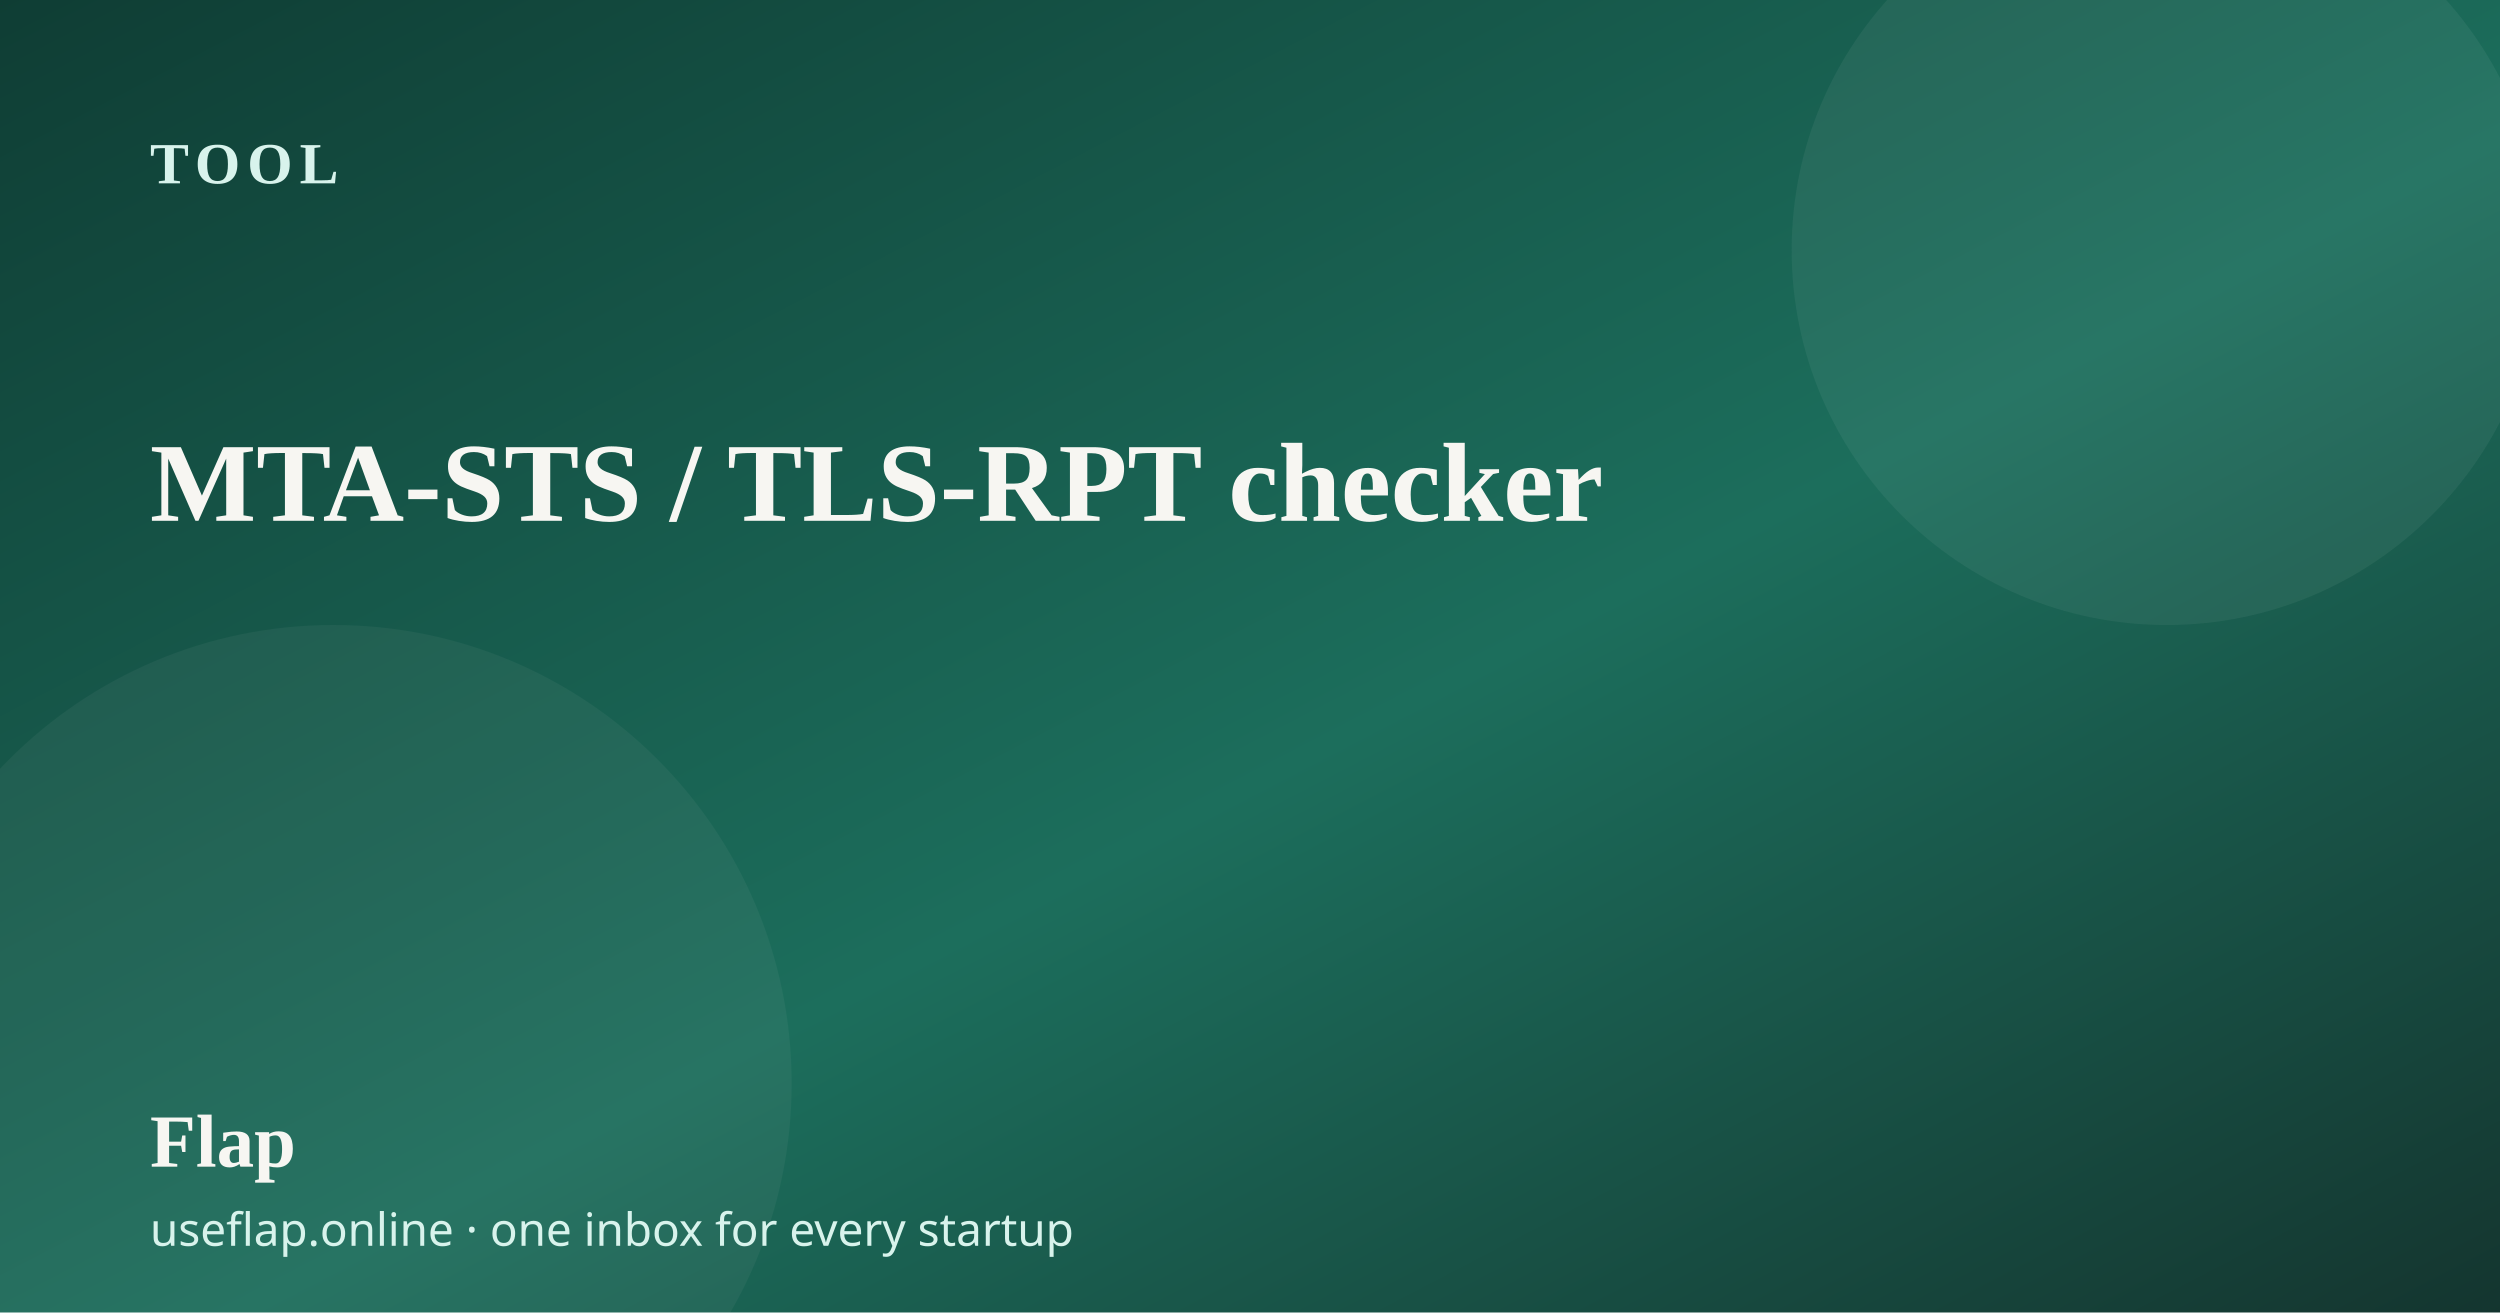
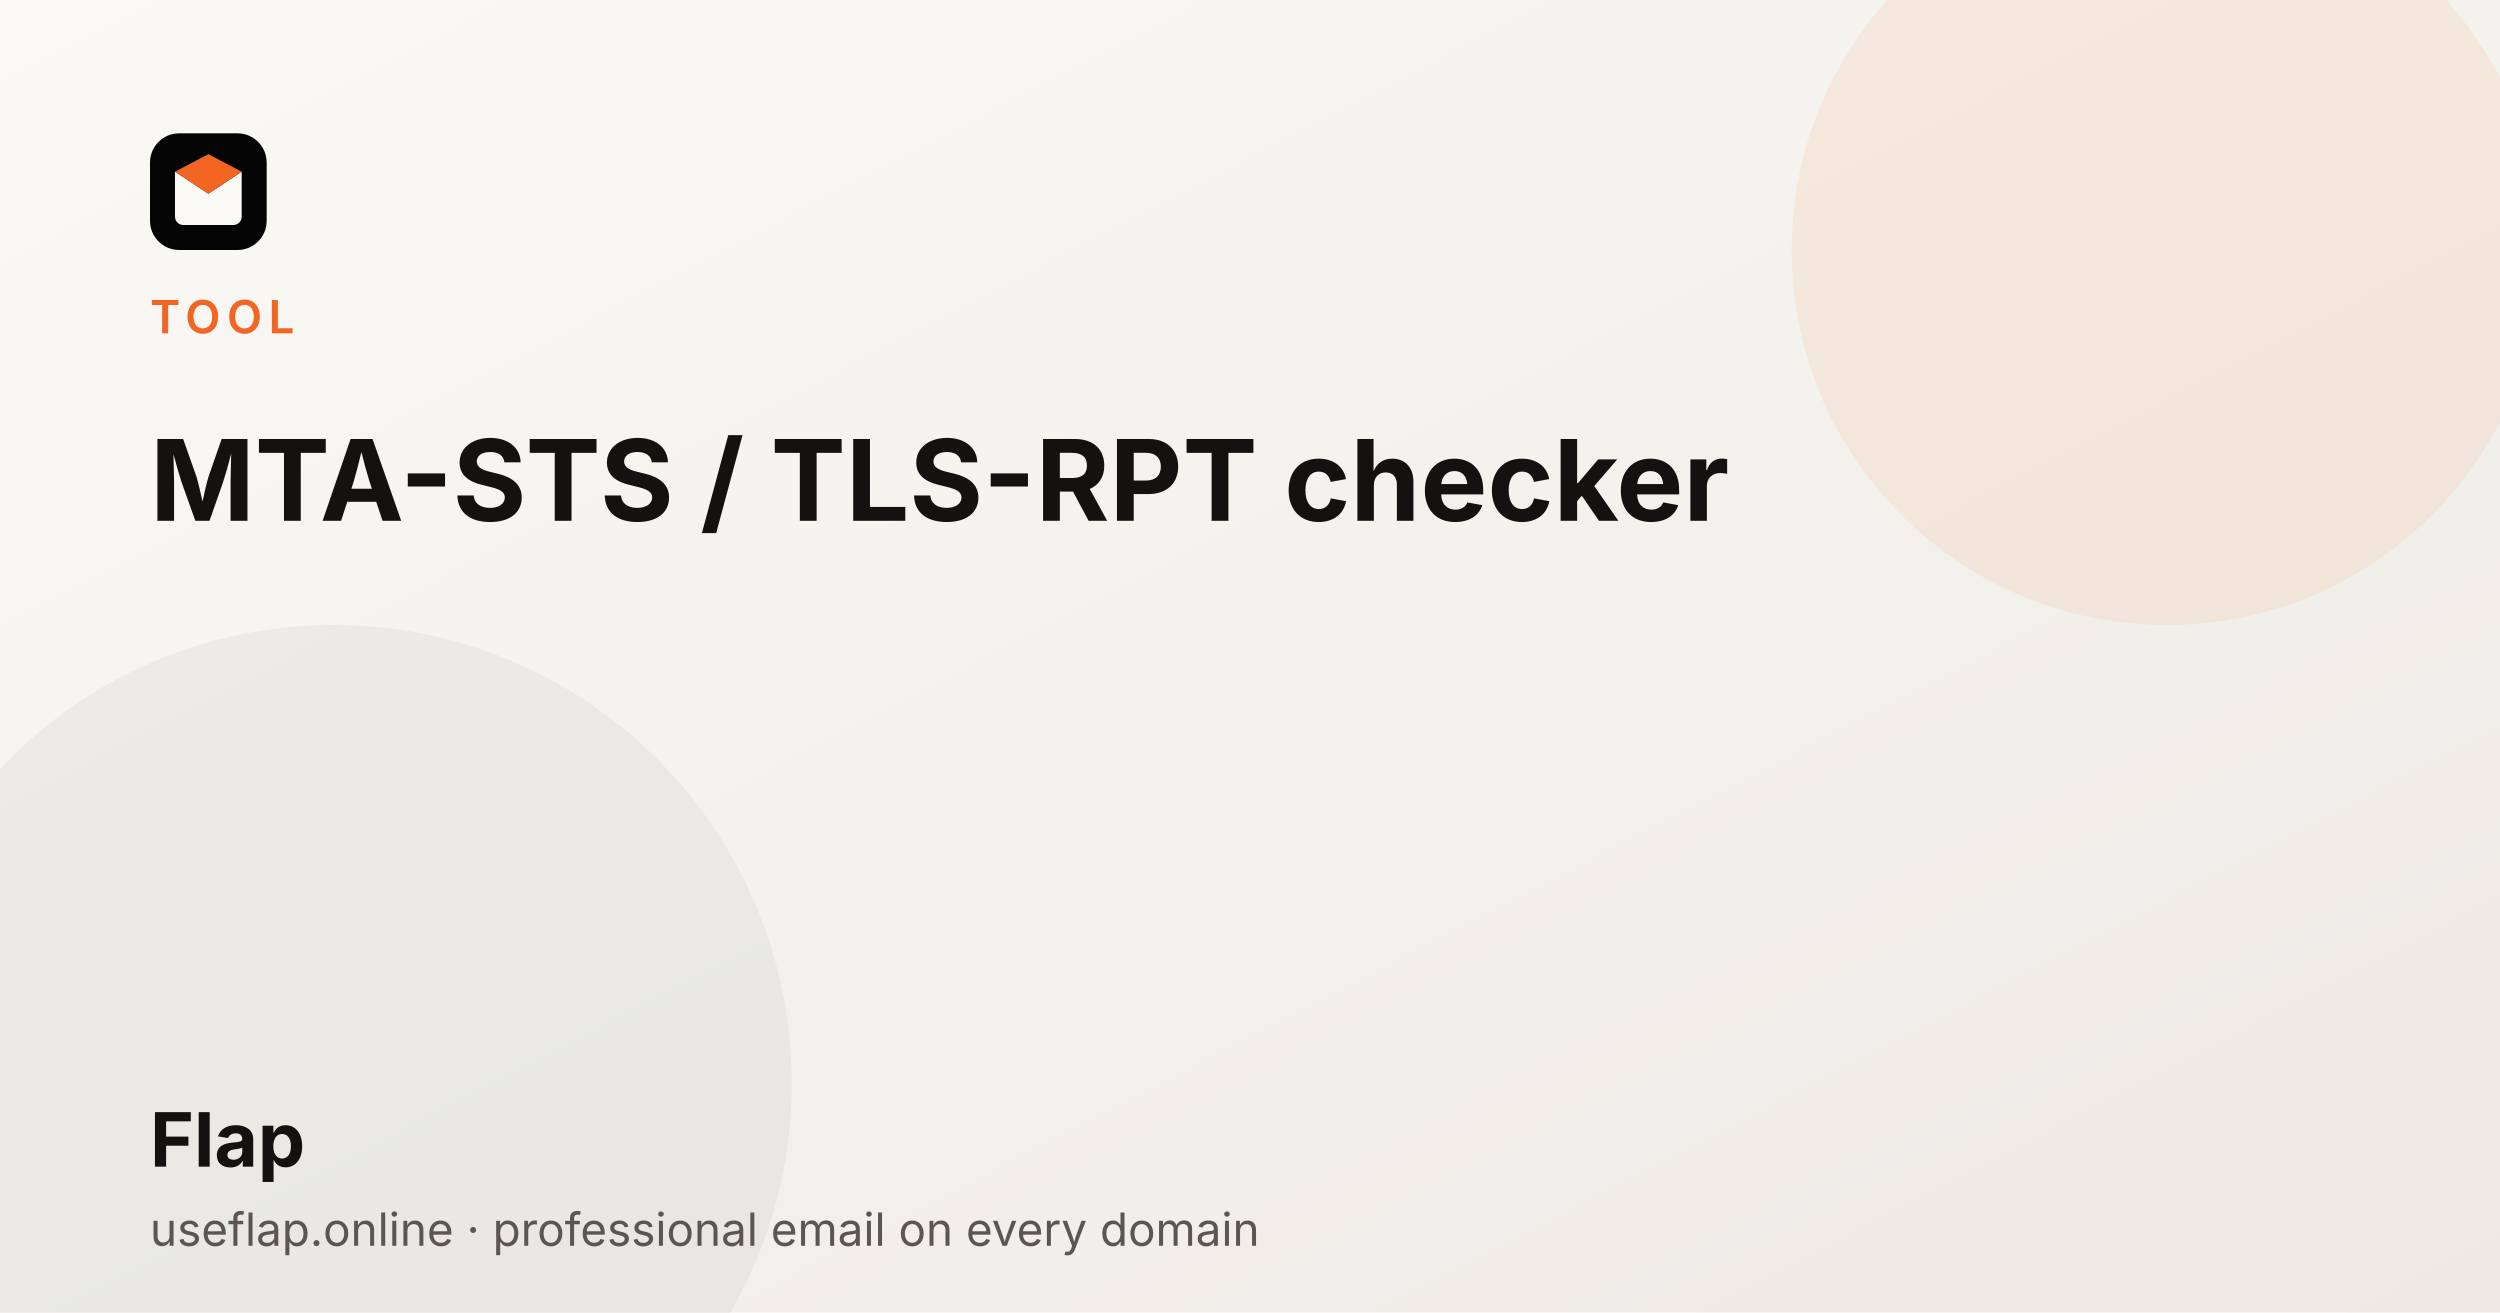
<svg xmlns="http://www.w3.org/2000/svg" width="1200" height="630" viewBox="0 0 1200 630" role="img" aria-label="MTA-STS / TLS-RPT checker">
  <defs>
    <linearGradient id="bg" x1="0" y1="0" x2="1" y2="1">
-       <stop offset="0%" stop-color="#0f3d34" />
-       <stop offset="55%" stop-color="#1c6e5c" />
-       <stop offset="100%" stop-color="#14352f" />
+       <stop offset="0%" stop-color="#FAF9F6" />
+       <stop offset="55%" stop-color="#F3F1EC" />
+       <stop offset="100%" stop-color="#EDEAE3" />
    </linearGradient>
  </defs>
  <rect width="1200" height="630" fill="url(#bg)" />
-   <circle cx="1040" cy="120" r="180" fill="#f0efeb" fill-opacity="0.06" />
-   <circle cx="160" cy="520" r="220" fill="#f0efeb" fill-opacity="0.05" />
-   <text x="72" y="88" fill="#d8f3ec" font-family="Georgia, 'Times New Roman', serif" font-size="28" font-weight="600" letter-spacing="0.12em">TOOL</text>
-   <text x="72" y="250" fill="#f7f6f2" font-family="Georgia, 'Times New Roman', serif" font-size="54" font-weight="700">
+   <circle cx="1040" cy="120" r="180" fill="#F26522" fill-opacity="0.08" />
+   <circle cx="160" cy="520" r="220" fill="#141211" fill-opacity="0.04" />
+   <rect x="72" y="64" width="56" height="56" rx="14" fill="#050505" />
+   <path d="M84 82.4L100 93l16-10.6V104a4 4 0 0 1-4 4H88a4 4 0 0 1-4-4V82.4z" fill="#FAF9F6" />
+   <path d="M84 82.4L100 93l16-10.6L100 74 84 82.4z" fill="#F26522" />
+   <text x="72" y="160" fill="#F26522" font-family="Inter, ui-sans-serif, system-ui, sans-serif" font-size="22" font-weight="600" letter-spacing="0.14em">TOOL</text>
+   <text x="72" y="250" fill="#141211" font-family="Inter, ui-sans-serif, system-ui, sans-serif" font-size="54" font-weight="700">
    <tspan x="72" dy="0">MTA-STS / TLS-RPT checker</tspan>
  </text>
-   <text x="72" y="560" fill="#f7f6f2" font-family="Georgia, 'Times New Roman', serif" font-size="36" font-weight="700">Flap</text>
-   <text x="72" y="598" fill="#d8f3ec" font-family="ui-sans-serif, system-ui, sans-serif" font-size="22">useflap.online · one inbox for every startup</text>
+   <text x="72" y="560" fill="#141211" font-family="Inter, ui-sans-serif, system-ui, sans-serif" font-size="36" font-weight="700">Flap</text>
+   <text x="72" y="598" fill="#5c5652" font-family="Inter, ui-sans-serif, system-ui, sans-serif" font-size="22">useflap.online · professional email on every domain</text>
</svg>
